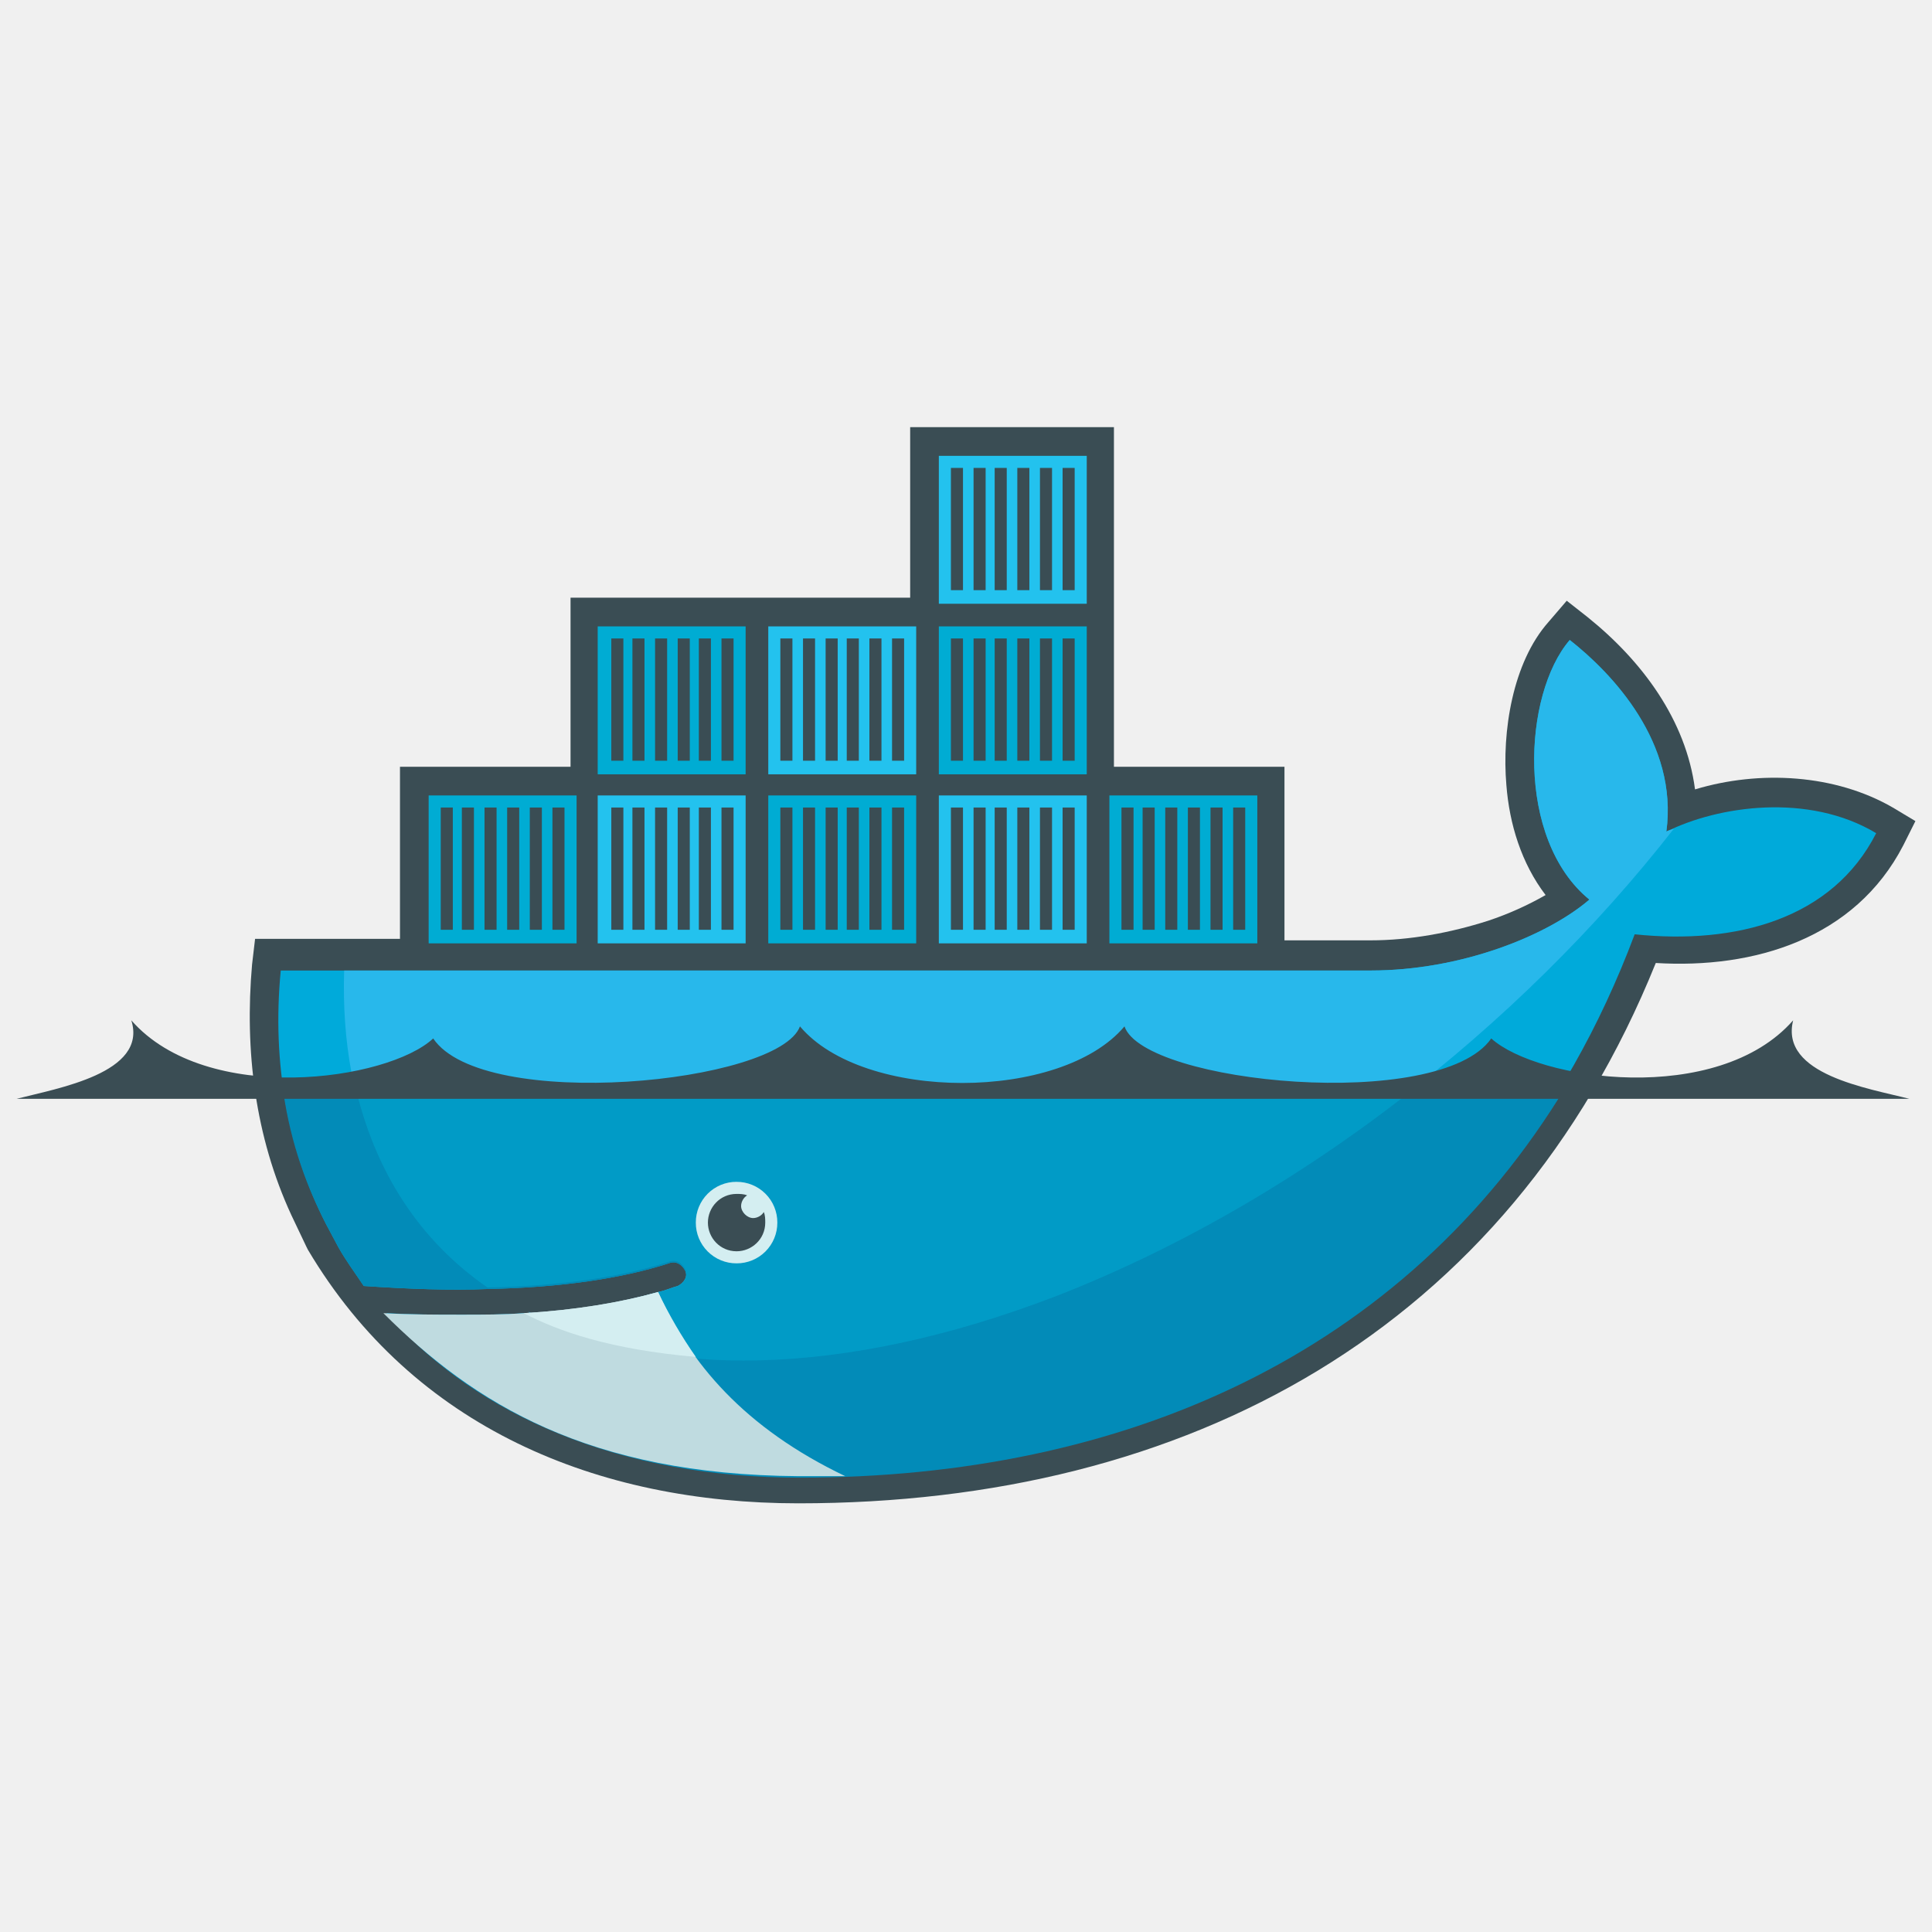
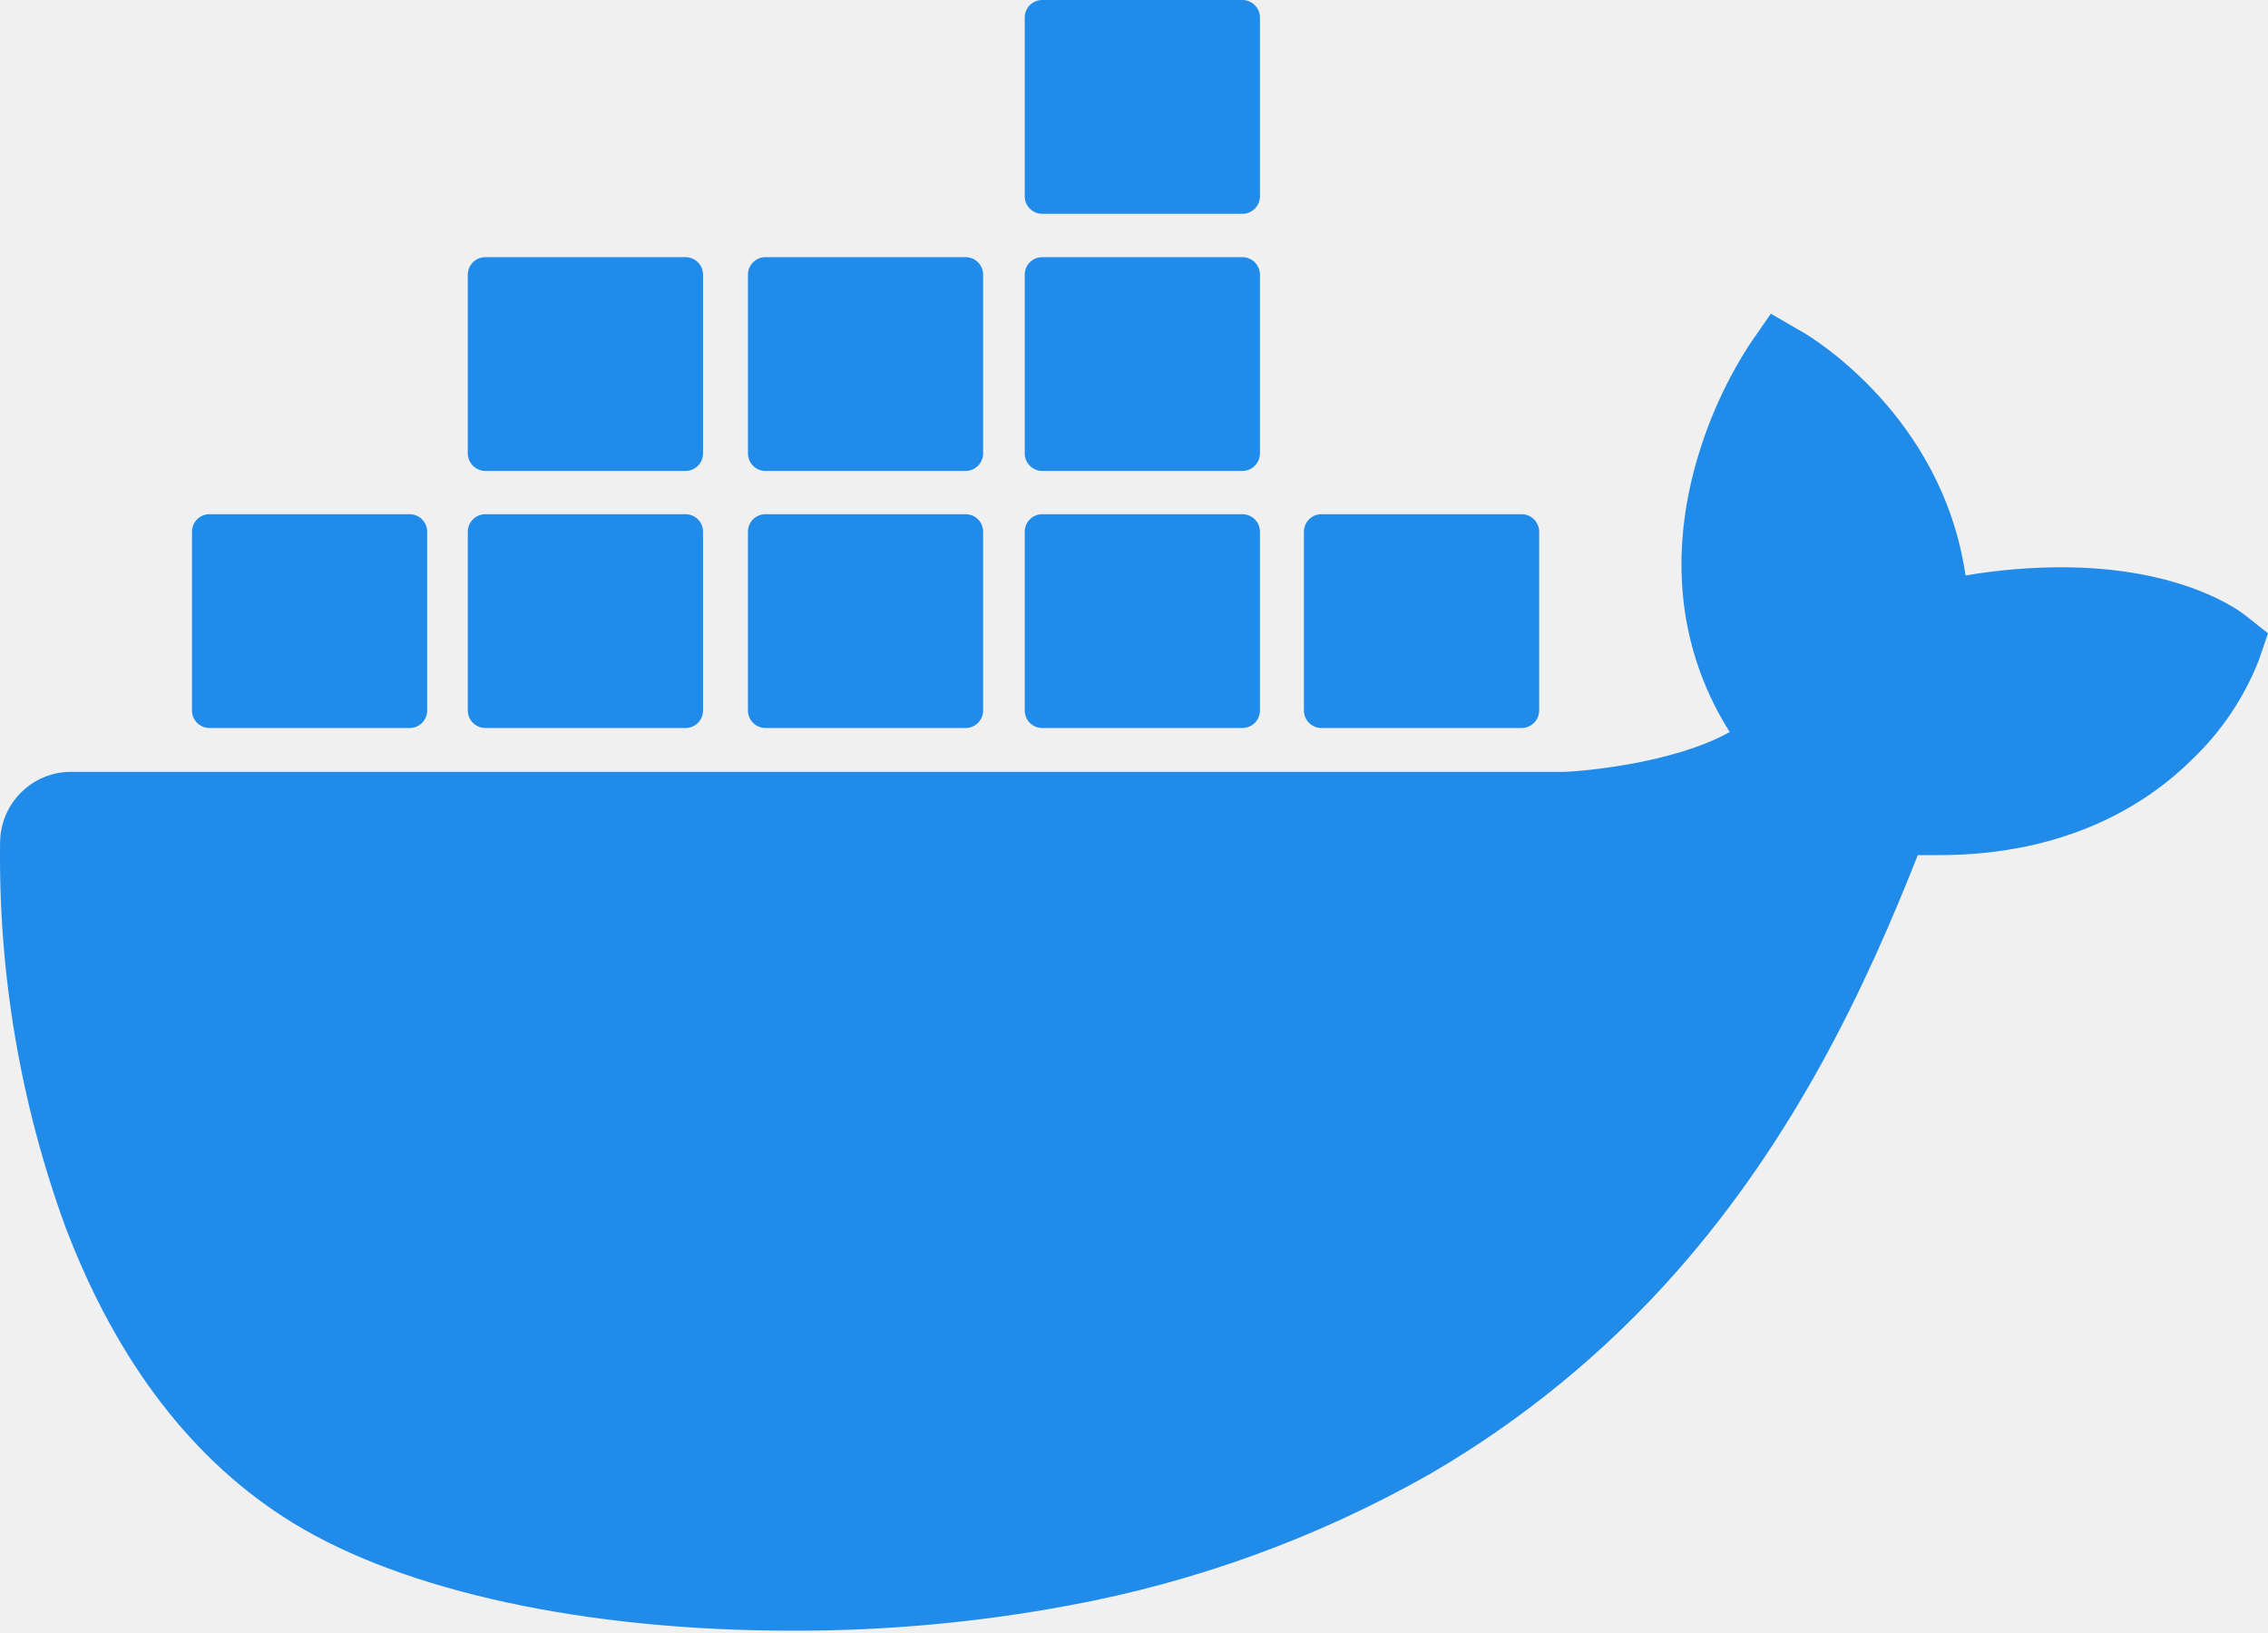
- <svg xmlns="http://www.w3.org/2000/svg" width="100" height="100" fill="none">
-   <path fill-rule="evenodd" clip-rule="evenodd" d="M57.656 39.688h8.828v8.984h4.454c2.03 0 4.14-.39 6.093-1.016A16.51 16.51 0 0 0 80 46.328c-1.25-1.64-1.875-3.672-2.031-5.703-.235-2.734.312-6.328 2.187-8.438l.938-1.093 1.094.86c2.812 2.265 5.078 5.312 5.546 8.905 3.36-1.015 7.266-.78 10.235.938l1.172.703-.625 1.25c-2.5 4.844-7.735 6.406-12.813 6.094-7.656 18.984-24.219 27.968-44.375 27.968-10.39 0-19.922-3.906-25.39-13.124l-.079-.157-.78-1.64c-1.876-4.063-2.423-8.516-2.032-12.97l.156-1.327h7.5v-8.907h8.828v-8.75H47.11V22.11h10.547v17.578Z" fill="#3A4D54" style="fill:color(display-p3 .228 .302 .329);fill-opacity:1" />
-   <path d="M86.25 43.047c.625-4.61-2.813-8.203-5-9.922-2.422 2.813-2.813 10.313 1.016 13.438-2.188 1.874-6.641 3.671-11.329 3.671H14.532c-.469 4.844.39 9.297 2.344 13.125l.625 1.172c.39.703.86 1.328 1.328 2.031 2.344.157 4.453.235 6.406.157 3.828-.078 6.953-.547 9.375-1.328.391-.157.703.078.86.39.156.39-.078.703-.39.86-.313.078-.626.234-1.017.312-1.874.547-3.906.86-6.484 1.016h-.469c-1.015.078-2.109.078-3.28.078-1.25 0-2.423 0-3.829-.078 4.688 5.312 12.031 8.437 21.25 8.437 19.531 0 36.094-8.672 43.36-28.047 5.234.547 10.234-.78 12.5-5.234-3.516-2.11-8.204-1.406-10.86-.078Z" fill="#00AADA" style="fill:color(display-p3 0 .667 .855);fill-opacity:1" />
-   <path d="M86.25 43.047c.625-4.61-2.813-8.203-5-9.922-2.422 2.813-2.813 10.313 1.016 13.438-2.188 1.874-6.641 3.671-11.329 3.671H17.813c-.235 7.422 2.5 13.047 7.421 16.407 3.828-.079 6.953-.547 9.375-1.329.391-.156.703.079.86.391.156.39-.078.703-.39.86-.313.078-.626.234-1.017.312-1.874.547-4.062.938-6.64 1.094l-.078-.078c6.64 3.437 16.25 3.359 27.343-.86 12.344-4.765 23.907-13.828 31.954-24.14-.157.078-.313.078-.391.156Z" fill="#28B8EB" style="fill:color(display-p3 .157 .722 .922);fill-opacity:1" />
-   <path d="M14.61 56.094c.312 2.578 1.093 5 2.265 7.265l.625 1.172c.39.703.86 1.328 1.328 2.031 2.344.157 4.453.235 6.406.157 3.828-.078 6.953-.547 9.375-1.328.391-.157.703.078.86.39.156.39-.078.703-.39.86-.313.078-.626.234-1.017.312-1.874.547-4.062.938-6.64 1.094h-.313c-1.015.078-2.109.078-3.203.078-1.25 0-2.5 0-3.828-.078 4.688 5.312 12.11 8.437 21.328 8.437 16.719 0 31.25-6.328 39.688-20.312H14.609v-.078Z" fill="#028BB8" style="fill:color(display-p3 .008 .545 .722);fill-opacity:1" />
-   <path d="M18.36 56.094c1.015 4.531 3.359 8.125 6.874 10.547 3.828-.079 6.953-.547 9.375-1.329.391-.156.703.079.86.391.156.39-.078.703-.39.86-.313.078-.626.234-1.017.312-1.874.547-4.062.938-6.718 1.094 6.64 3.437 16.25 3.36 27.265-.86 6.641-2.578 13.125-6.406 18.907-11.015H18.359Z" fill="#019BC6" style="fill:color(display-p3 .004 .608 .776);fill-opacity:1" />
-   <path fill-rule="evenodd" clip-rule="evenodd" d="M22.188 41.172h7.656v7.656h-7.657v-7.656Zm.625.625h.625v6.328h-.625v-6.328Zm1.093 0h.625v6.328h-.625v-6.328Zm1.172 0h.625v6.328h-.625v-6.328Zm1.172 0h.625v6.328h-.625v-6.328Zm1.172 0h.625v6.328h-.625v-6.328Zm1.172 0h.625v6.328h-.625v-6.328Zm2.343-9.375h7.657v7.656h-7.657v-7.656Zm.704.625h.625v6.328h-.625v-6.328Zm1.093 0h.625v6.328h-.625v-6.328Zm1.172 0h.625v6.328h-.625v-6.328Zm1.172 0h.625v6.328h-.625v-6.328Zm1.094 0h.625v6.328h-.625v-6.328Zm1.172 0h.625v6.328h-.625v-6.328Z" fill="#00ACD3" style="fill:color(display-p3 0 .674 .828);fill-opacity:1" />
-   <path fill-rule="evenodd" clip-rule="evenodd" d="M30.938 41.172h7.656v7.656h-7.657v-7.656Zm.703.625h.625v6.328h-.625v-6.328Zm1.093 0h.625v6.328h-.625v-6.328Zm1.172 0h.625v6.328h-.625v-6.328Zm1.172 0h.625v6.328h-.625v-6.328Zm1.094 0h.625v6.328h-.625v-6.328Zm1.172 0h.625v6.328h-.625v-6.328Z" fill="#23C2EE" style="fill:color(display-p3 .137 .761 .933);fill-opacity:1" />
-   <path fill-rule="evenodd" clip-rule="evenodd" d="M39.766 41.172h7.656v7.656h-7.656v-7.656Zm.625.625h.625v6.328h-.625v-6.328Zm1.172 0h.624v6.328h-.624v-6.328Zm1.171 0h.625v6.328h-.625v-6.328Zm1.094 0h.625v6.328h-.625v-6.328Zm1.172 0h.625v6.328H45v-6.328Zm1.172 0h.625v6.328h-.625v-6.328Z" fill="#00ACD3" style="fill:color(display-p3 0 .674 .828);fill-opacity:1" />
-   <path fill-rule="evenodd" clip-rule="evenodd" d="M39.766 32.422h7.656v7.656h-7.656v-7.656Zm.625.625h.625v6.328h-.625v-6.328Zm1.172 0h.624v6.328h-.624v-6.328Zm1.171 0h.625v6.328h-.625v-6.328Zm1.094 0h.625v6.328h-.625v-6.328Zm1.172 0h.625v6.328H45v-6.328Zm1.172 0h.625v6.328h-.625v-6.328Zm2.422 8.125h7.656v7.656h-7.656v-7.656Zm.625.625h.625v6.328h-.625v-6.328Zm1.172 0h.625v6.328h-.625v-6.328Zm1.093 0h.625v6.328h-.625v-6.328Zm1.172 0h.625v6.328h-.625v-6.328Zm1.172 0h.625v6.328h-.625v-6.328Zm1.172 0h.625v6.328H55v-6.328Z" fill="#23C2EE" style="fill:color(display-p3 .137 .761 .933);fill-opacity:1" />
-   <path fill-rule="evenodd" clip-rule="evenodd" d="M48.594 32.422h7.656v7.656h-7.656v-7.656Zm.625.625h.625v6.328h-.625v-6.328Zm1.172 0h.625v6.328h-.625v-6.328Zm1.093 0h.625v6.328h-.625v-6.328Zm1.172 0h.625v6.328h-.625v-6.328Zm1.172 0h.625v6.328h-.625v-6.328Zm1.172 0h.625v6.328H55v-6.328Z" fill="#00ACD3" style="fill:color(display-p3 0 .674 .828);fill-opacity:1" />
-   <path fill-rule="evenodd" clip-rule="evenodd" d="M48.594 23.594h7.656v7.656h-7.656v-7.656Zm.625.625h.625v6.328h-.625v-6.328Zm1.172 0h.625v6.328h-.625v-6.328Zm1.093 0h.625v6.328h-.625v-6.328Zm1.172 0h.625v6.328h-.625v-6.328Zm1.172 0h.625v6.328h-.625v-6.328Zm1.172 0h.625v6.328H55v-6.328Z" fill="#23C2EE" style="fill:color(display-p3 .137 .761 .933);fill-opacity:1" />
-   <path fill-rule="evenodd" clip-rule="evenodd" d="M57.422 41.172h7.656v7.656h-7.656v-7.656Zm.625.625h.625v6.328h-.625v-6.328Zm1.094 0h.625v6.328h-.625v-6.328Zm1.172 0h.624v6.328h-.624v-6.328Zm1.171 0h.625v6.328h-.625v-6.328Zm1.172 0h.625v6.328h-.625v-6.328Zm1.172 0h.625v6.328h-.625v-6.328Z" fill="#00ACD3" style="fill:color(display-p3 0 .674 .828);fill-opacity:1" />
-   <path fill-rule="evenodd" clip-rule="evenodd" d="M38.125 61.172a2.1 2.1 0 0 1 2.11 2.11 2.1 2.1 0 0 1-2.11 2.109 2.1 2.1 0 0 1-2.11-2.11 2.1 2.1 0 0 1 2.11-2.11Z" fill="#D4EEF1" style="fill:color(display-p3 .831 .933 .945);fill-opacity:1" />
-   <path fill-rule="evenodd" clip-rule="evenodd" d="M38.125 61.797c.156 0 .39 0 .547.078-.156.078-.313.313-.313.547 0 .312.313.625.625.625.235 0 .47-.156.547-.313.078.157.078.391.078.547 0 .86-.703 1.485-1.484 1.485-.86 0-1.484-.704-1.484-1.485 0-.781.625-1.484 1.484-1.484ZM.859 56.875h97.97c-2.11-.547-6.72-1.25-6.016-4.063-3.907 4.454-13.204 3.126-15.626.938-2.656 3.828-17.968 2.344-18.984-.625-3.281 3.906-13.516 3.906-16.797 0-1.093 2.969-16.406 4.453-18.984.625-2.344 2.188-11.719 3.516-15.625-.938.86 2.735-3.828 3.516-5.938 4.063Z" fill="#3A4D54" style="fill:color(display-p3 .228 .302 .329);fill-opacity:1" />
-   <path d="M43.75 76.406c-5.234-2.5-8.047-5.86-9.688-9.531-1.953.547-4.296.938-6.953 1.094-1.015.078-2.109.078-3.203.078-1.328 0-2.656 0-4.062-.078 4.687 4.687 10.625 8.36 21.484 8.437h2.422Z" fill="#BFDBE0" style="fill:color(display-p3 .749 .859 .878);fill-opacity:1" />
-   <path d="M36.016 70.234a23.602 23.602 0 0 1-1.953-3.359c-1.954.547-4.297.938-6.954 1.094 1.797.937 4.453 1.875 8.907 2.265Z" fill="#D4EEF1" style="fill:color(display-p3 .831 .933 .945);fill-opacity:1" />
+ <svg xmlns="http://www.w3.org/2000/svg" width="100" height="72" viewBox="0 0 100 72" fill="none">
+   <g clip-path="url(#clip0_56_156)">
+     <path d="M99.014 27.141C98.743 26.925 96.211 25.01 90.871 25.01C89.461 25.016 88.055 25.137 86.664 25.372C85.631 18.275 79.775 14.815 79.512 14.66L78.079 13.832L77.135 15.195C75.955 17.026 75.093 19.045 74.587 21.166C73.631 25.217 74.212 29.022 76.266 32.275C73.785 33.66 69.807 34.001 69.002 34.031H3.13C1.41 34.033 0.014 35.426 0.004 37.15C-0.073 42.932 0.905 48.68 2.889 54.109C5.158 60.072 8.534 64.464 12.926 67.152C17.848 70.172 25.844 71.897 34.908 71.897C39.003 71.91 43.089 71.539 47.115 70.789C52.711 69.759 58.096 67.8 63.047 64.99C67.126 62.623 70.797 59.612 73.919 56.073C79.138 50.153 82.247 43.561 84.559 37.703H85.48C91.195 37.703 94.708 35.411 96.646 33.492C97.933 32.267 98.939 30.776 99.591 29.121L100 27.922L99.014 27.141Z" fill="#218BEA" style="fill:#218BEA;fill:color(display-p3 0.129 0.545 0.918);fill-opacity:1;" />
+     <path d="M9.236 32.098H18.063C18.489 32.098 18.834 31.753 18.834 31.326V23.448C18.836 23.021 18.493 22.674 18.067 22.672C18.066 22.672 18.064 22.672 18.063 22.672H9.236C8.81 22.672 8.465 23.017 8.465 23.444V31.326C8.465 31.753 8.81 32.098 9.236 32.098Z" fill="#218BEA" style="fill:#218BEA;fill:color(display-p3 0.129 0.545 0.918);fill-opacity:1;" />
+     <path d="M21.4 32.098H30.227C30.653 32.098 30.998 31.753 30.998 31.326V23.448C31 23.021 30.657 22.674 30.231 22.672C30.23 22.672 30.229 22.672 30.227 22.672H21.4C20.972 22.672 20.625 23.019 20.625 23.448V31.326C20.628 31.753 20.974 32.098 21.4 32.098Z" fill="#218BEA" style="fill:#218BEA;fill:color(display-p3 0.129 0.545 0.918);fill-opacity:1;" />
+     <path d="M33.749 32.098H42.576C43.002 32.098 43.347 31.753 43.347 31.326V23.448C43.35 23.021 43.006 22.674 42.581 22.672C42.579 22.672 42.578 22.672 42.576 22.672H33.749C33.324 22.672 32.978 23.017 32.978 23.444V31.326C32.979 31.753 33.324 32.098 33.749 32.098Z" fill="#218BEA" style="fill:#218BEA;fill:color(display-p3 0.129 0.545 0.918);fill-opacity:1;" />
+     <path d="M45.952 32.098H54.779C55.206 32.098 55.552 31.753 55.554 31.326V23.448C55.554 23.019 55.207 22.672 54.779 22.672H45.952C45.527 22.672 45.182 23.017 45.182 23.444V31.326C45.182 31.753 45.527 32.098 45.952 32.098Z" fill="#218BEA" style="fill:#218BEA;fill:color(display-p3 0.129 0.545 0.918);fill-opacity:1;" />
+     <path d="M21.4 20.765H30.227C30.654 20.762 30.998 20.415 30.998 19.988V12.11C30.998 11.684 30.653 11.338 30.227 11.338H21.4C20.974 11.338 20.628 11.683 20.625 12.11V19.988C20.628 20.416 20.973 20.762 21.4 20.765Z" fill="#218BEA" style="fill:#218BEA;fill:color(display-p3 0.129 0.545 0.918);fill-opacity:1;" />
+     <path d="M33.749 20.765H42.576C43.002 20.762 43.347 20.415 43.347 19.988V12.11C43.347 11.684 43.002 11.338 42.576 11.338H33.749C33.324 11.338 32.979 11.684 32.979 12.11V19.988C32.979 20.415 33.323 20.762 33.749 20.765Z" fill="#218BEA" style="fill:#218BEA;fill:color(display-p3 0.129 0.545 0.918);fill-opacity:1;" />
+     <path d="M45.952 20.765H54.779C55.207 20.762 55.552 20.416 55.554 19.988V12.11C55.552 11.683 55.206 11.338 54.779 11.338H45.952C45.527 11.338 45.182 11.684 45.182 12.11V19.988C45.182 20.415 45.526 20.762 45.952 20.765Z" fill="#218BEA" style="fill:#218BEA;fill:color(display-p3 0.129 0.545 0.918);fill-opacity:1;" />
+     <path d="M45.952 9.427H54.779C55.206 9.427 55.552 9.082 55.554 8.655V0.772C55.552 0.345 55.206 0 54.779 0H45.952C45.527 0 45.182 0.346 45.182 0.772V8.654C45.182 9.081 45.527 9.427 45.952 9.427Z" fill="#218BEA" style="fill:#218BEA;fill:color(display-p3 0.129 0.545 0.918);fill-opacity:1;" />
+     <path d="M58.263 32.098H67.09C67.516 32.098 67.863 31.753 67.865 31.326V23.448C67.865 23.019 67.518 22.672 67.09 22.672H58.263C57.837 22.672 57.492 23.017 57.492 23.444V31.326C57.492 31.753 57.837 32.098 58.263 32.098Z" fill="#218BEA" style="fill:#218BEA;fill:color(display-p3 0.129 0.545 0.918);fill-opacity:1;" />
+   </g>
+   <defs>
+     <clipPath id="clip0_56_156">
+       <rect width="100" height="71.898" fill="white" style="fill:white;fill-opacity:1;" />
+     </clipPath>
+   </defs>
</svg>
